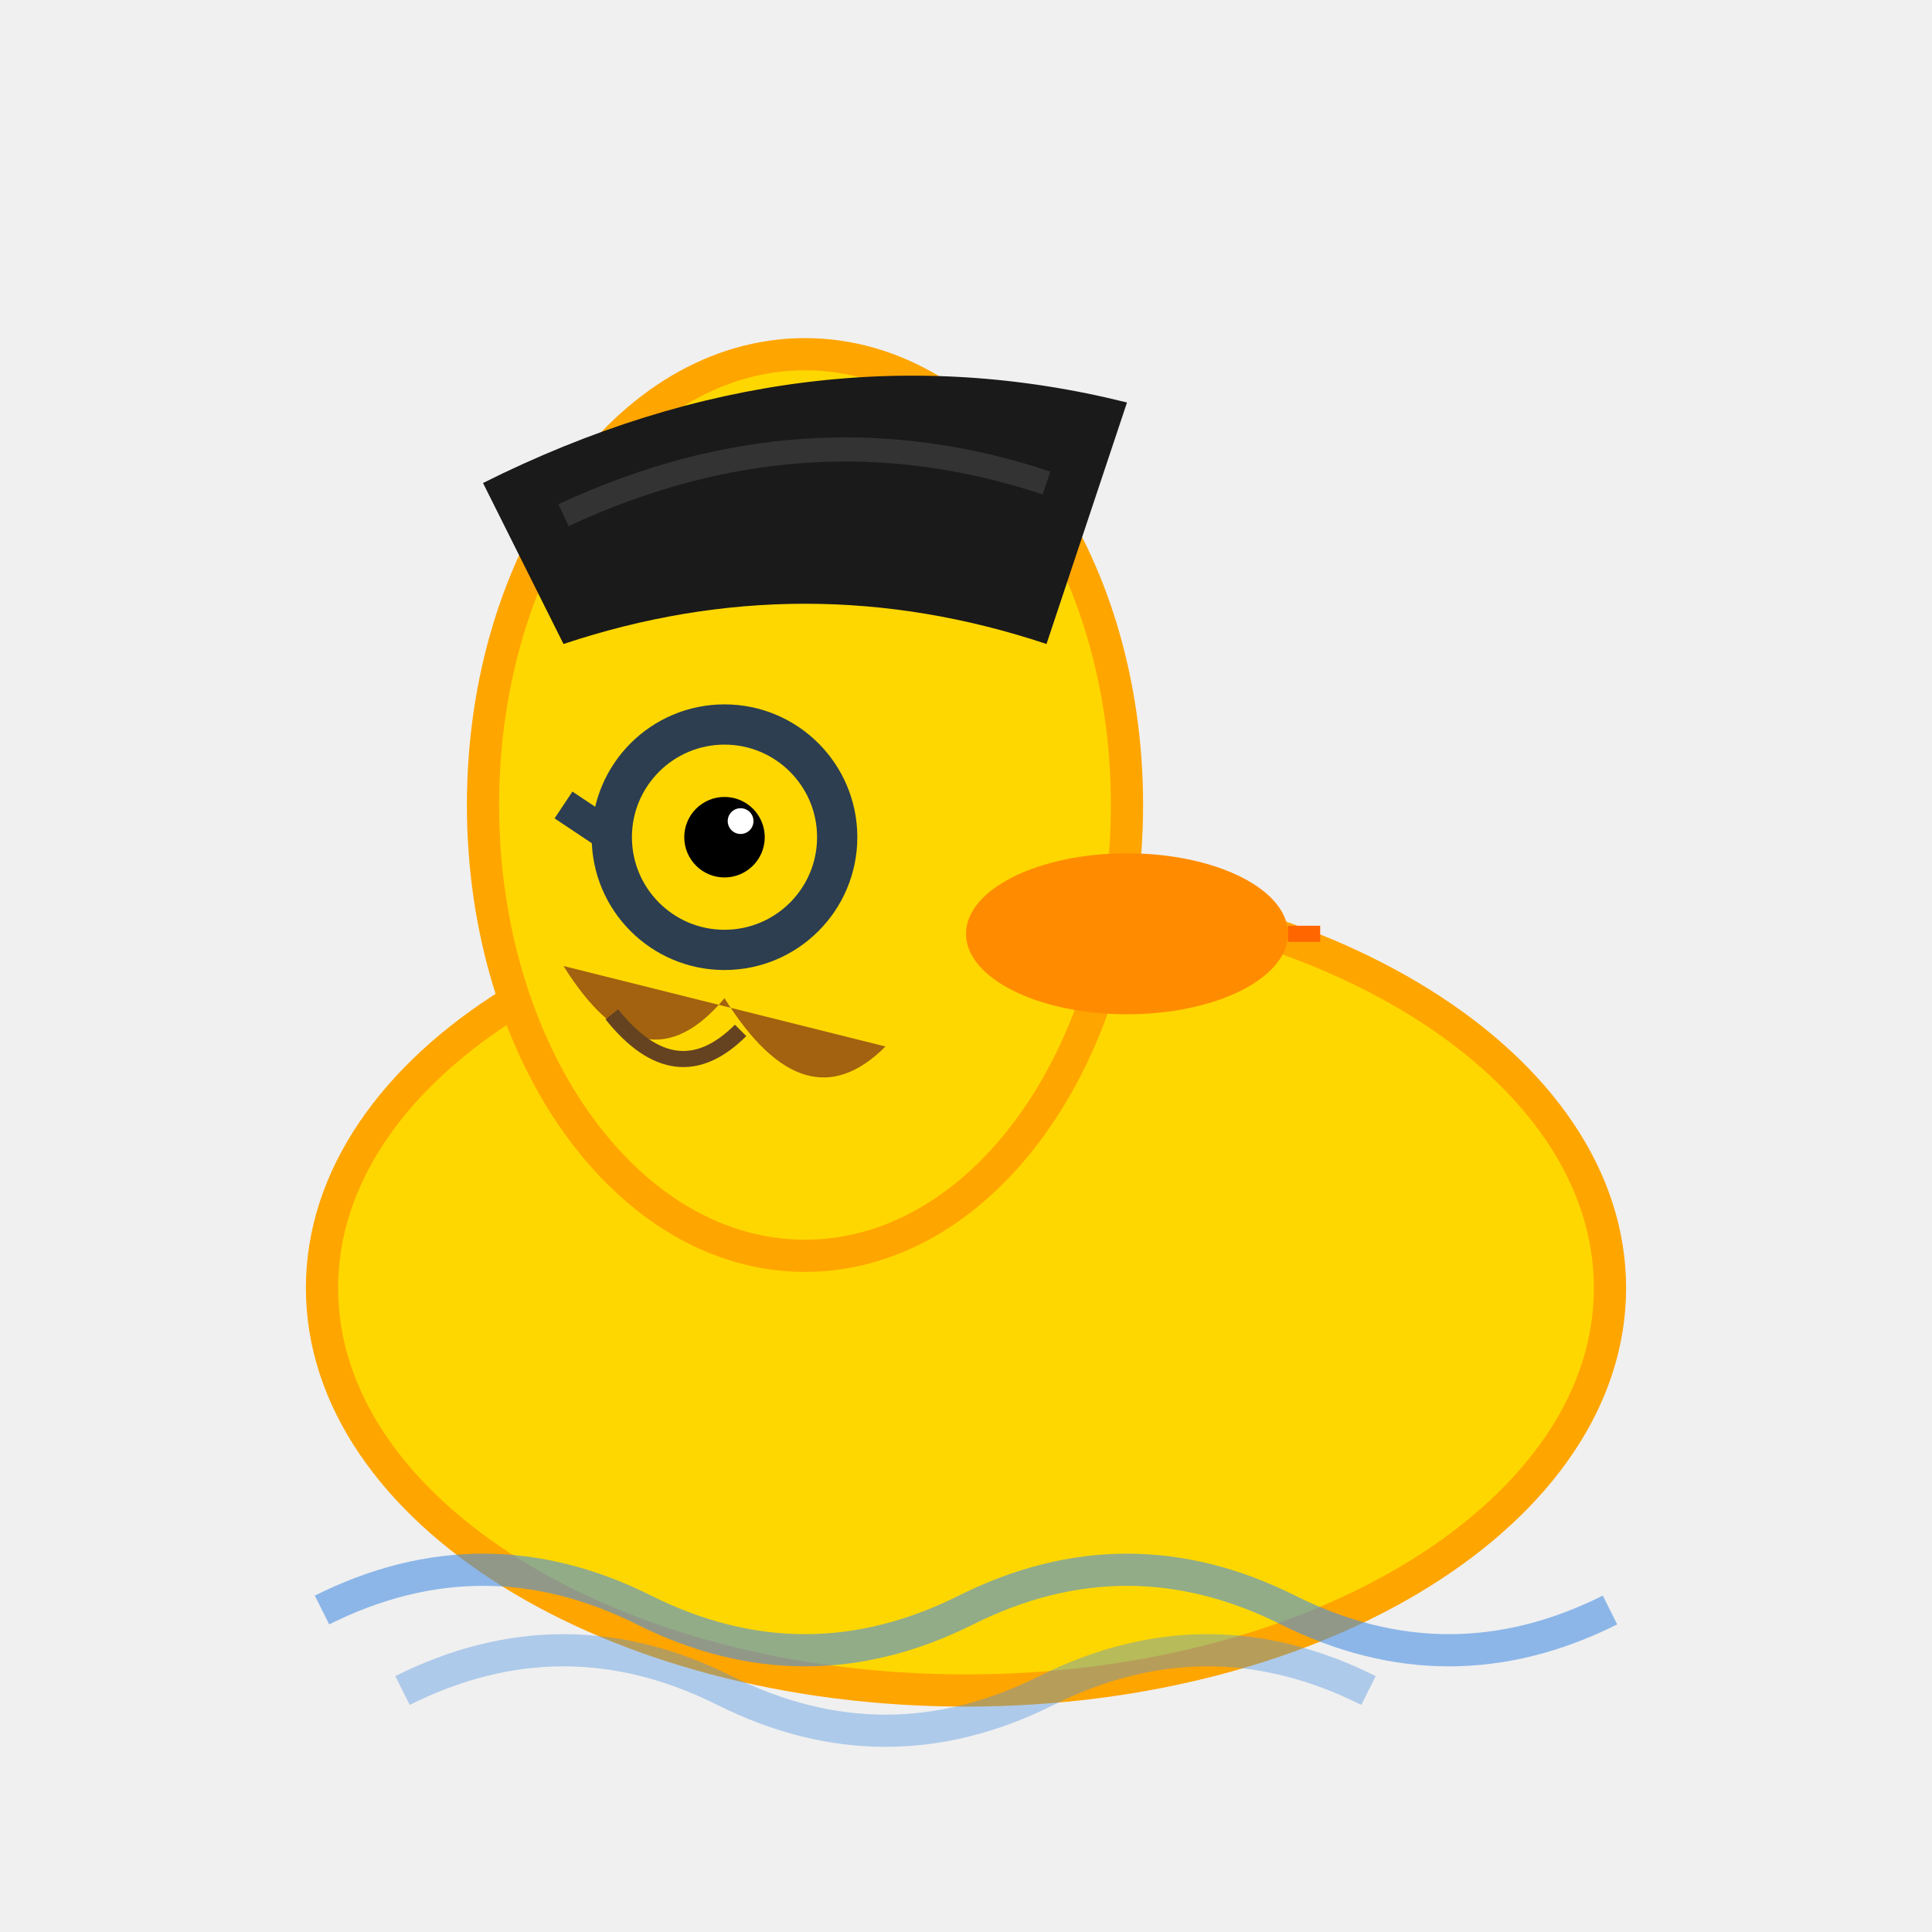
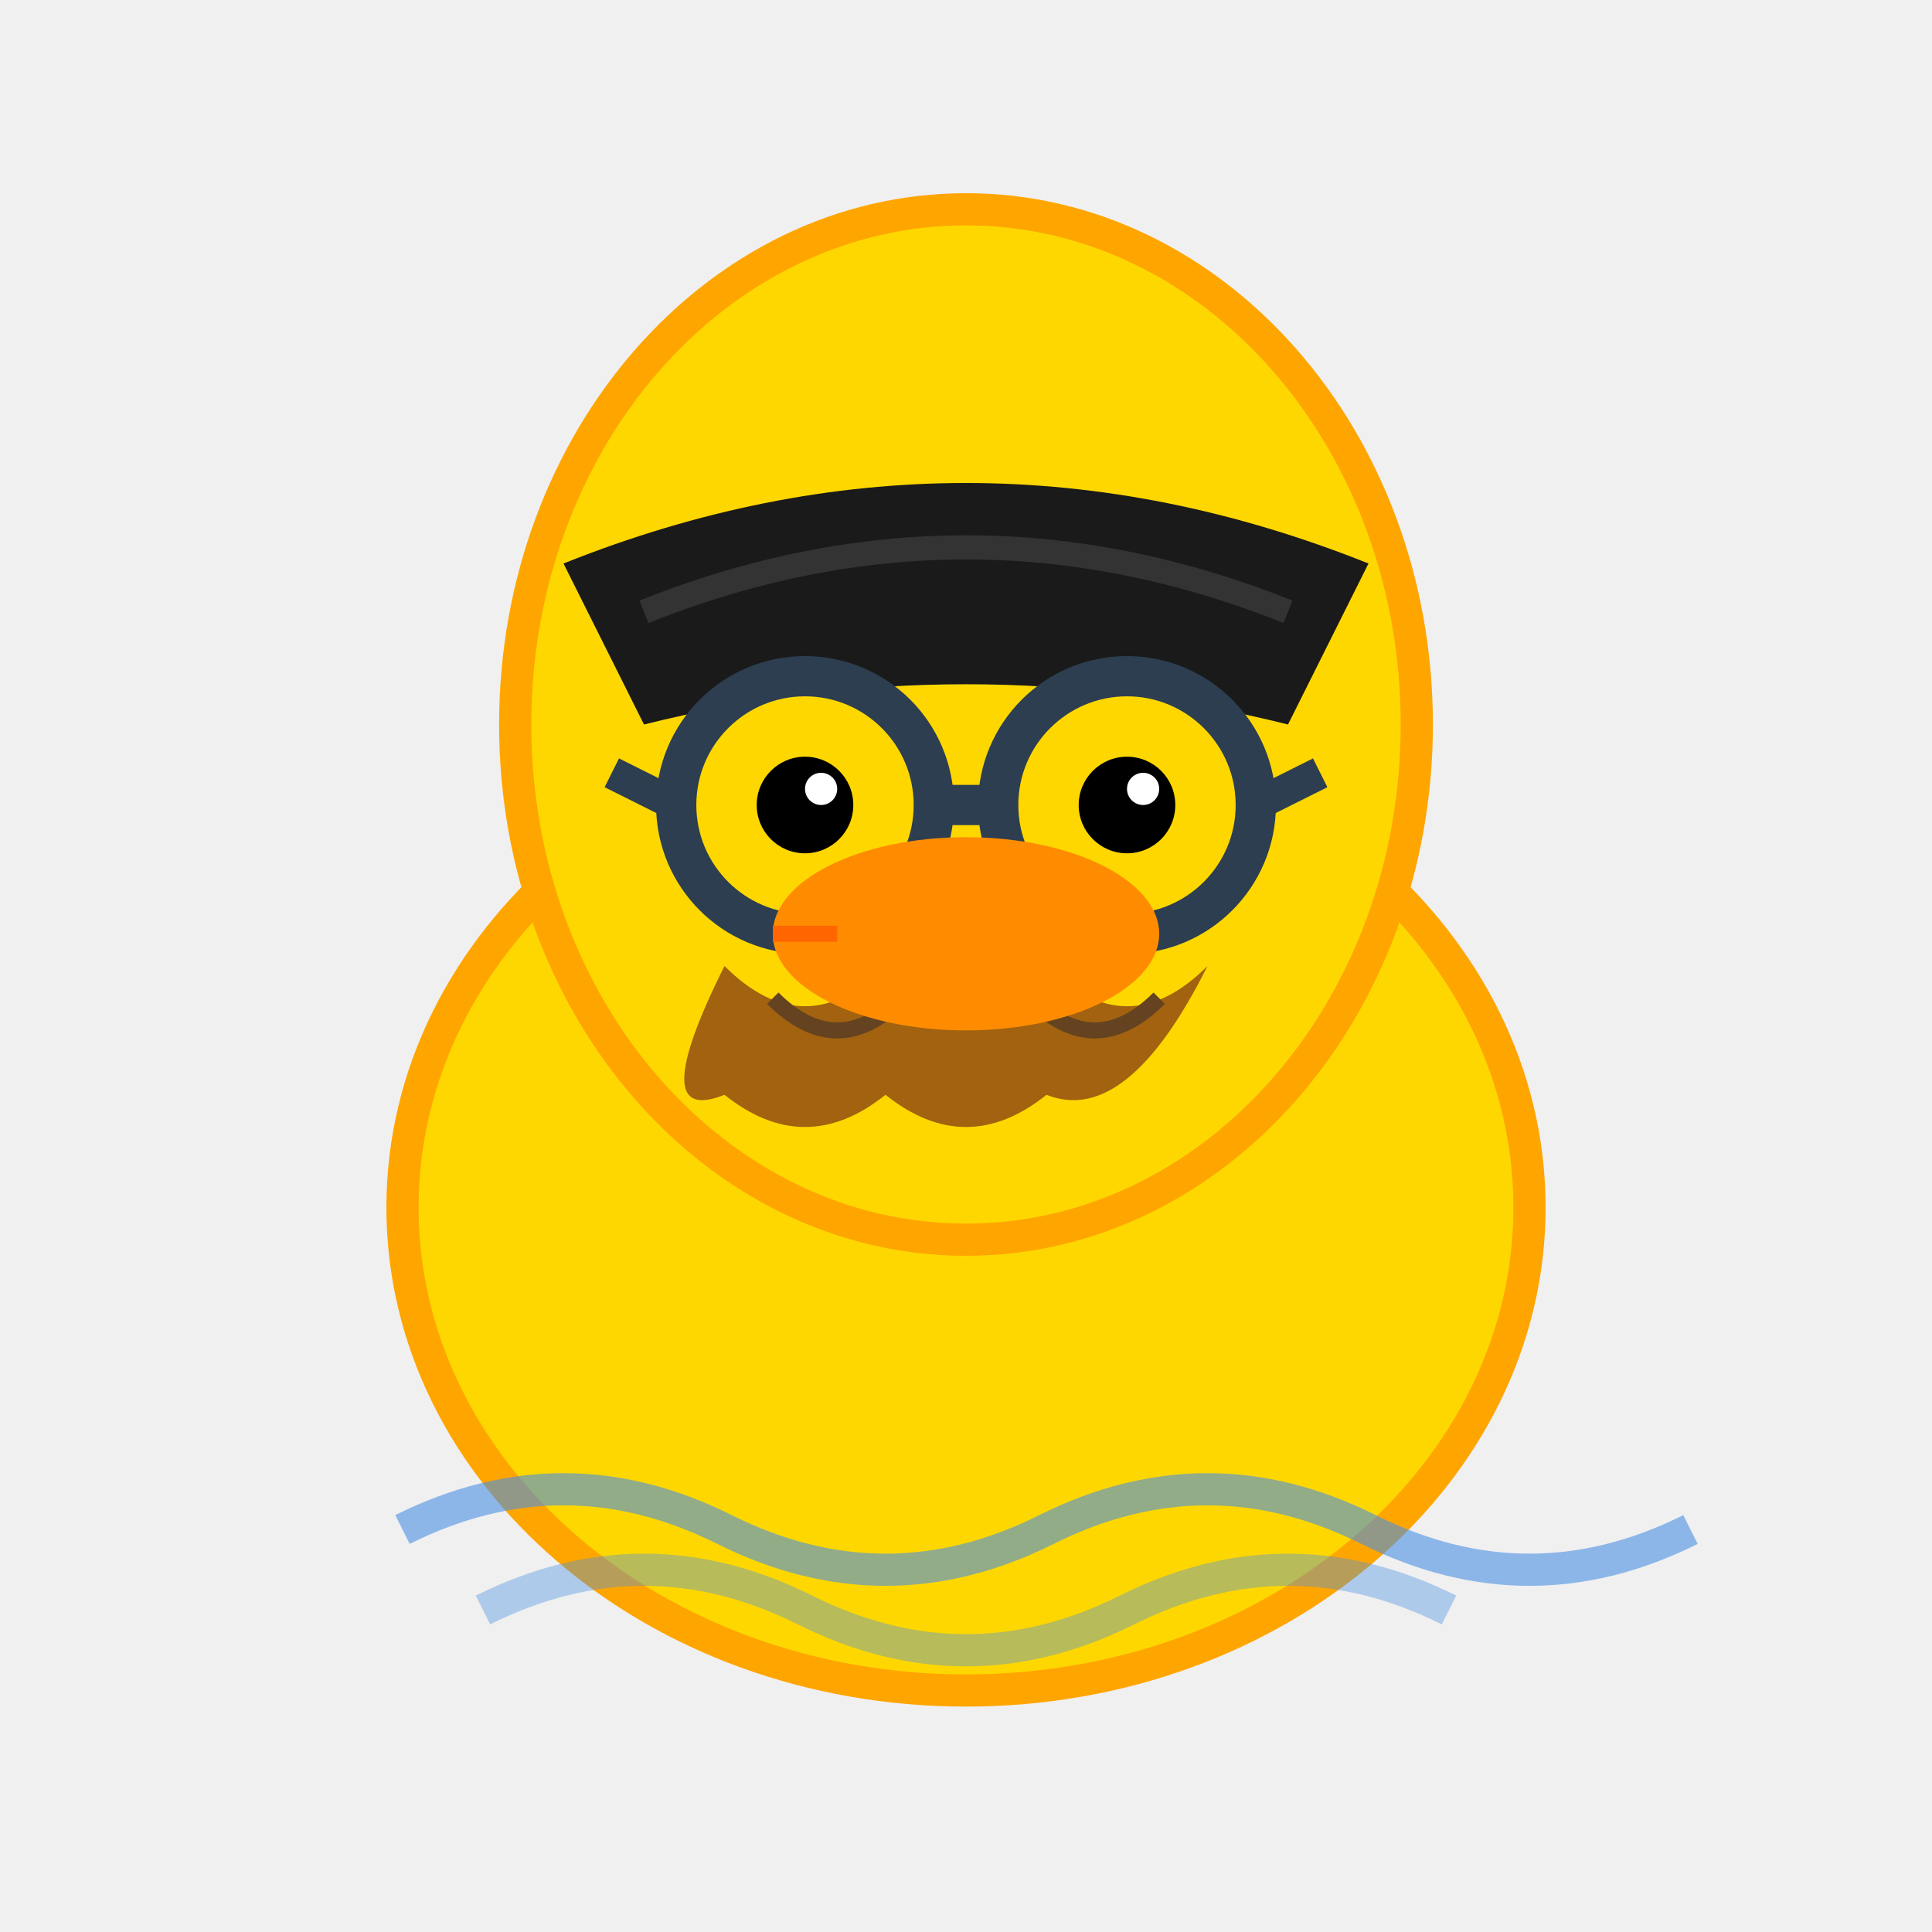
<svg xmlns="http://www.w3.org/2000/svg" width="120" height="120" viewBox="0 0 120 120">
-   <ellipse cx="60" cy="80" rx="40" ry="25" fill="#FFD700" stroke="#FFA500" stroke-width="2" />
-   <ellipse cx="50" cy="50" rx="20" ry="28" fill="#FFD700" stroke="#FFA500" stroke-width="2" />
-   <path d="M 30 30 Q 50 20 70 25 L 65 40 Q 50 35 35 40 Z" fill="#1a1a1a" />
-   <path d="M 35 32 Q 50 25 65 30" stroke="#333" stroke-width="1.5" fill="none" />
-   <circle cx="45" cy="52" r="7" fill="none" stroke="#2c3e50" stroke-width="2.5" />
-   <line x1="38" y1="52" x2="35" y2="50" stroke="#2c3e50" stroke-width="2" />
-   <path d="M 35 60 Q 40 68 45 62 Q 50 70 55 65" fill="#8B4513" opacity="0.8" />
-   <path d="M 38 63 Q 42 68 46 64" stroke="#654321" stroke-width="1" fill="none" />
-   <ellipse cx="70" cy="58" rx="10" ry="5" fill="#FF8C00" />
-   <line x1="80" y1="58" x2="82" y2="58" stroke="#FF6600" stroke-width="1" />
-   <circle cx="45" cy="52" r="2.5" fill="#000" />
-   <circle cx="46" cy="51" r="0.8" fill="#fff" />
-   <path d="M 20 100 Q 30 95 40 100 T 60 100 T 80 100 T 100 100" stroke="#4A90E2" stroke-width="2" fill="none" opacity="0.6" />
-   <path d="M 25 105 Q 35 100 45 105 T 65 105 T 85 105" stroke="#4A90E2" stroke-width="2" fill="none" opacity="0.4" />
+   <ellipse cx="60" cy="75" rx="35" ry="30" fill="#FFD700" stroke="#FFA500" stroke-width="2" />
+   <ellipse cx="60" cy="45" rx="28" ry="32" fill="#FFD700" stroke="#FFA500" stroke-width="2" />
+   <path d="M 35 35 Q 60 25 85 35 L 80 45 Q 60 40 40 45 Z" fill="#1a1a1a" />
+   <path d="M 40 38 Q 60 30 80 38" stroke="#333" stroke-width="1.5" fill="none" />
+   <circle cx="50" cy="50" r="8" fill="none" stroke="#2c3e50" stroke-width="2.5" />
+   <circle cx="70" cy="50" r="8" fill="none" stroke="#2c3e50" stroke-width="2.5" />
+   <line x1="58" y1="50" x2="62" y2="50" stroke="#2c3e50" stroke-width="2.5" />
+   <line x1="42" y1="50" x2="38" y2="48" stroke="#2c3e50" stroke-width="2" />
+   <line x1="78" y1="50" x2="82" y2="48" stroke="#2c3e50" stroke-width="2" />
+   <path d="M 45 60 Q 50 65 55 60 Q 60 65 65 60 Q 70 65 75 60 Q 70 70 65 68 Q 60 72 55 68 Q 50 72 45 68 Q 40 70 45 60" fill="#8B4513" opacity="0.8" />
+   <path d="M 48 62 Q 52 66 56 62" stroke="#654321" stroke-width="1" fill="none" />
+   <path d="M 64 62 Q 68 66 72 62" stroke="#654321" stroke-width="1" fill="none" />
+   <ellipse cx="60" cy="58" rx="12" ry="6" fill="#FF8C00" />
+   <line x1="52" y1="58" x2="48" y2="58" stroke="#FF6600" stroke-width="1" />
+   <circle cx="50" cy="50" r="3" fill="#000" />
+   <circle cx="70" cy="50" r="3" fill="#000" />
+   <circle cx="51" cy="49" r="1" fill="#fff" />
+   <circle cx="71" cy="49" r="1" fill="#fff" />
+   <path d="M 25 95 Q 35 90 45 95 T 65 95 T 85 95 T 105 95" stroke="#4A90E2" stroke-width="2" fill="none" opacity="0.6" />
+   <path d="M 30 100 Q 40 95 50 100 T 70 100 T 90 100" stroke="#4A90E2" stroke-width="2" fill="none" opacity="0.4" />
</svg>
